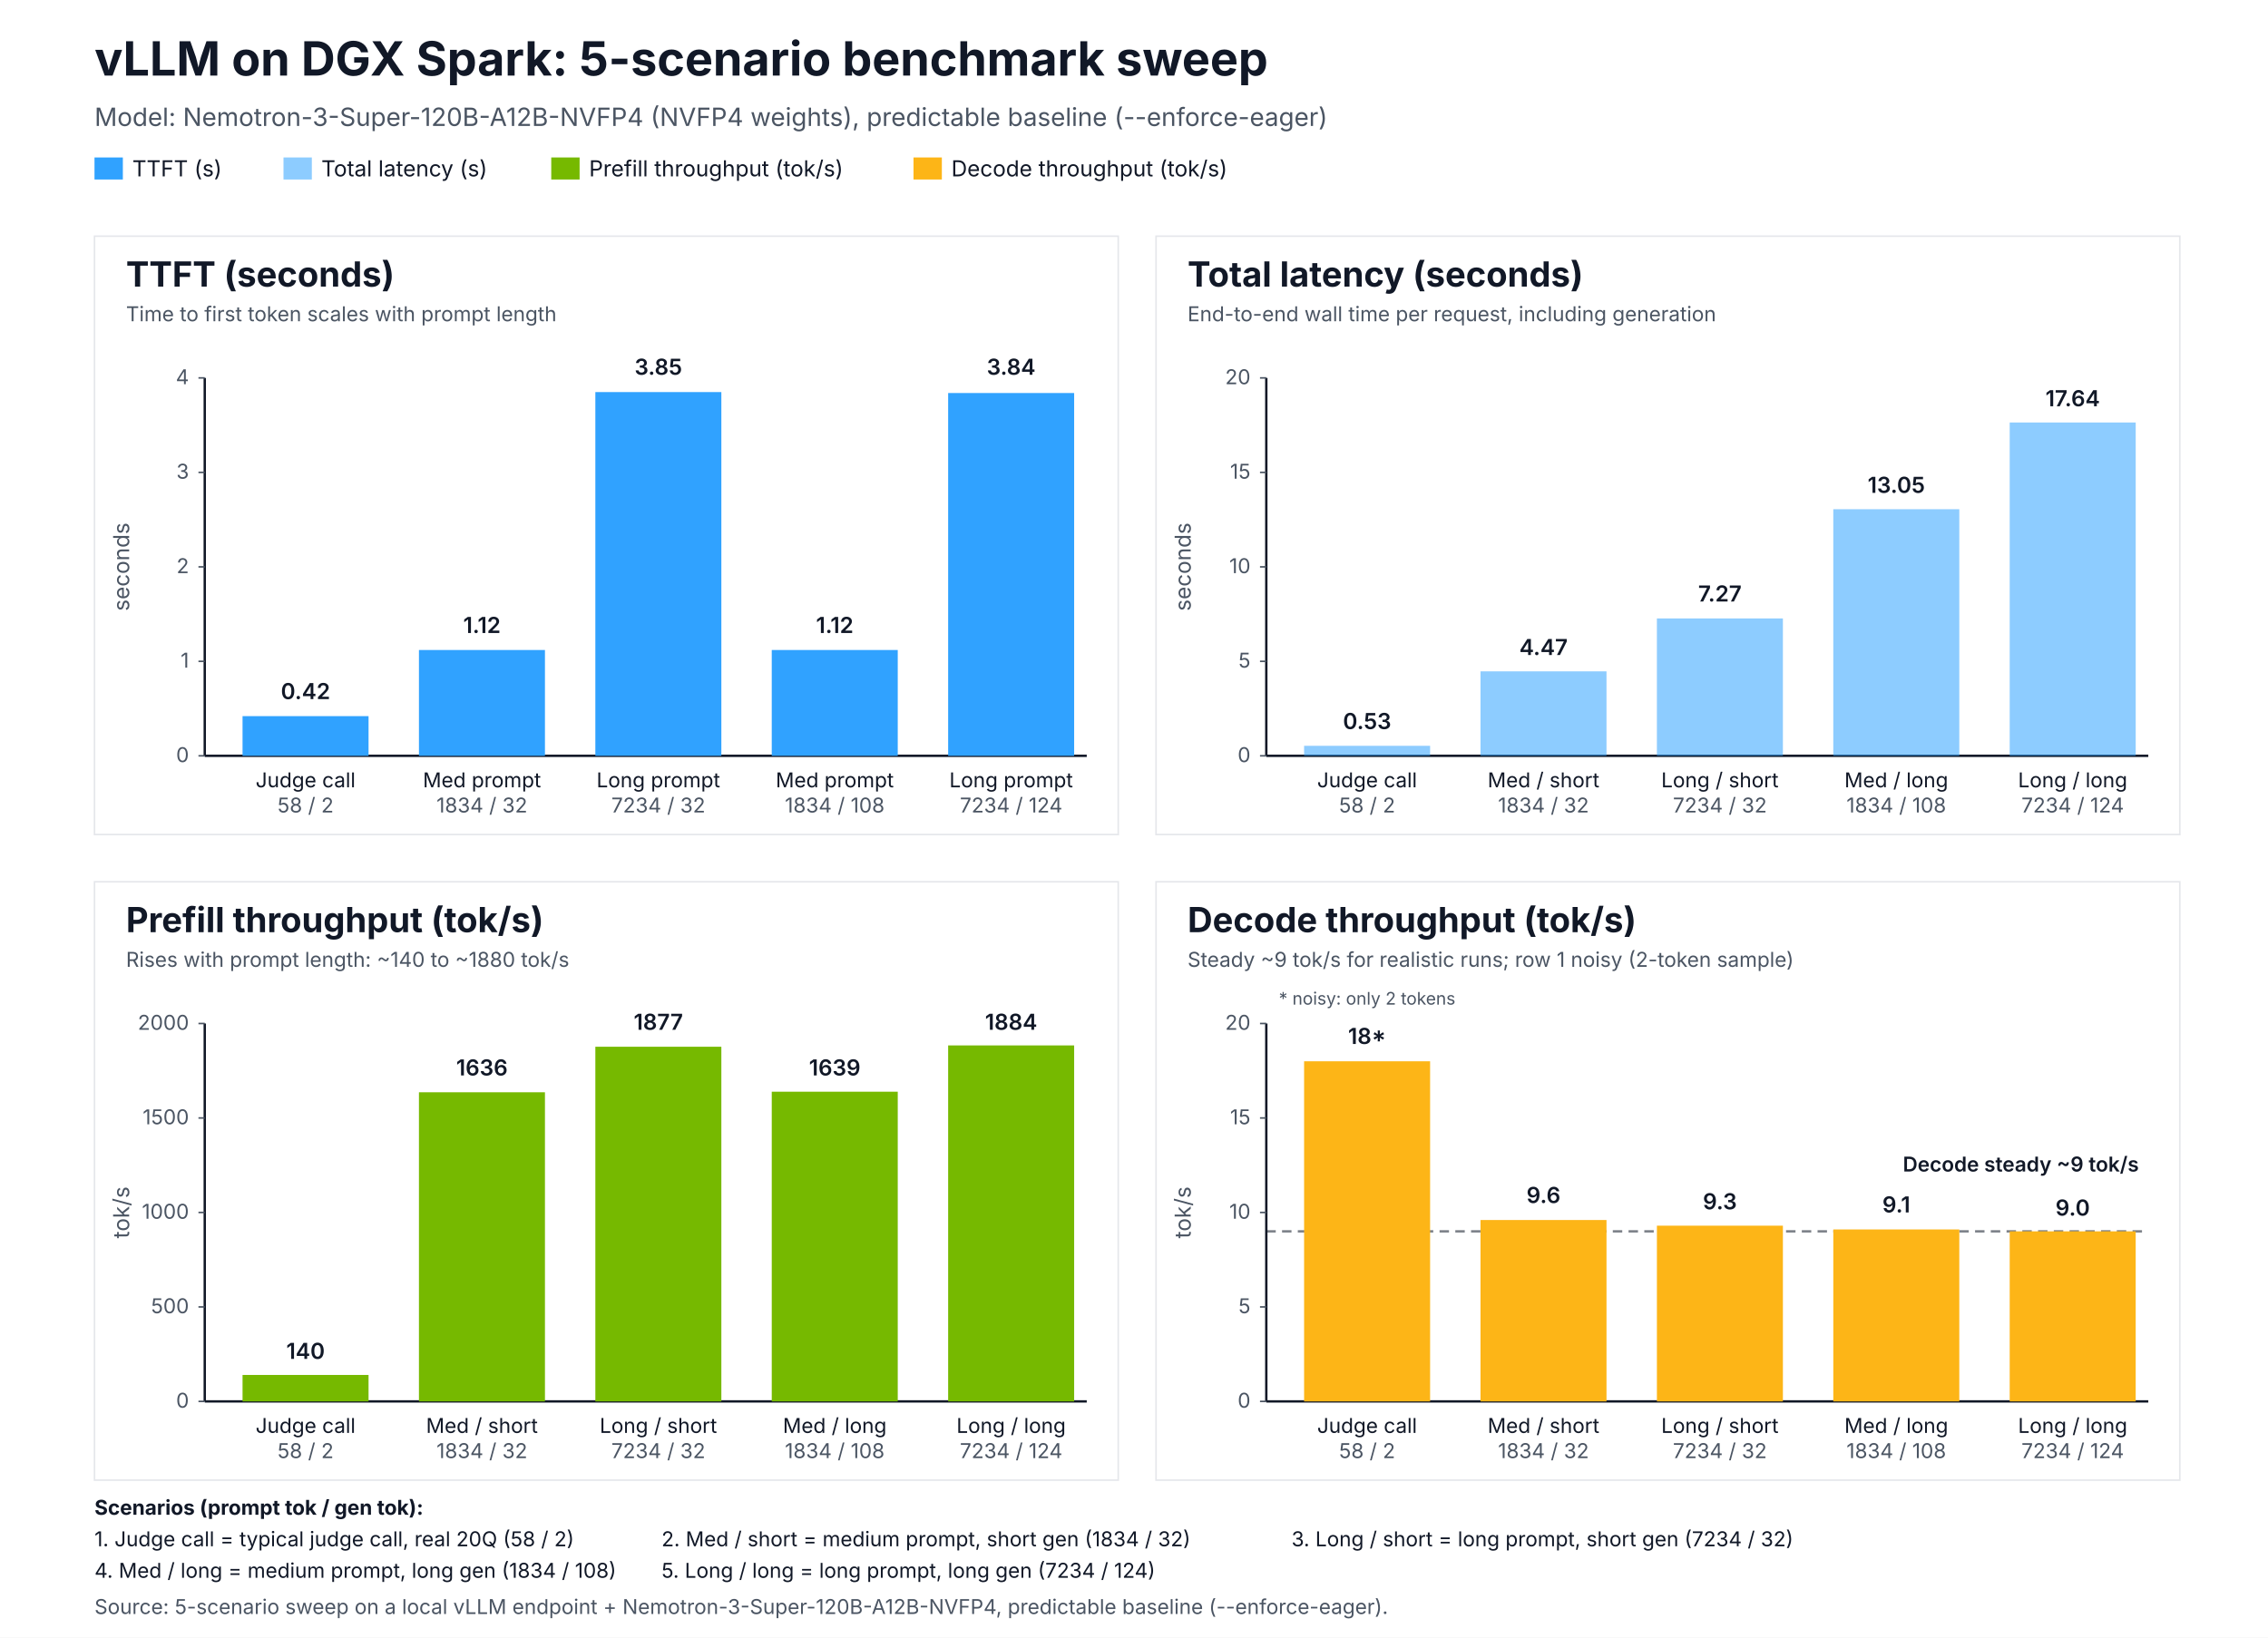
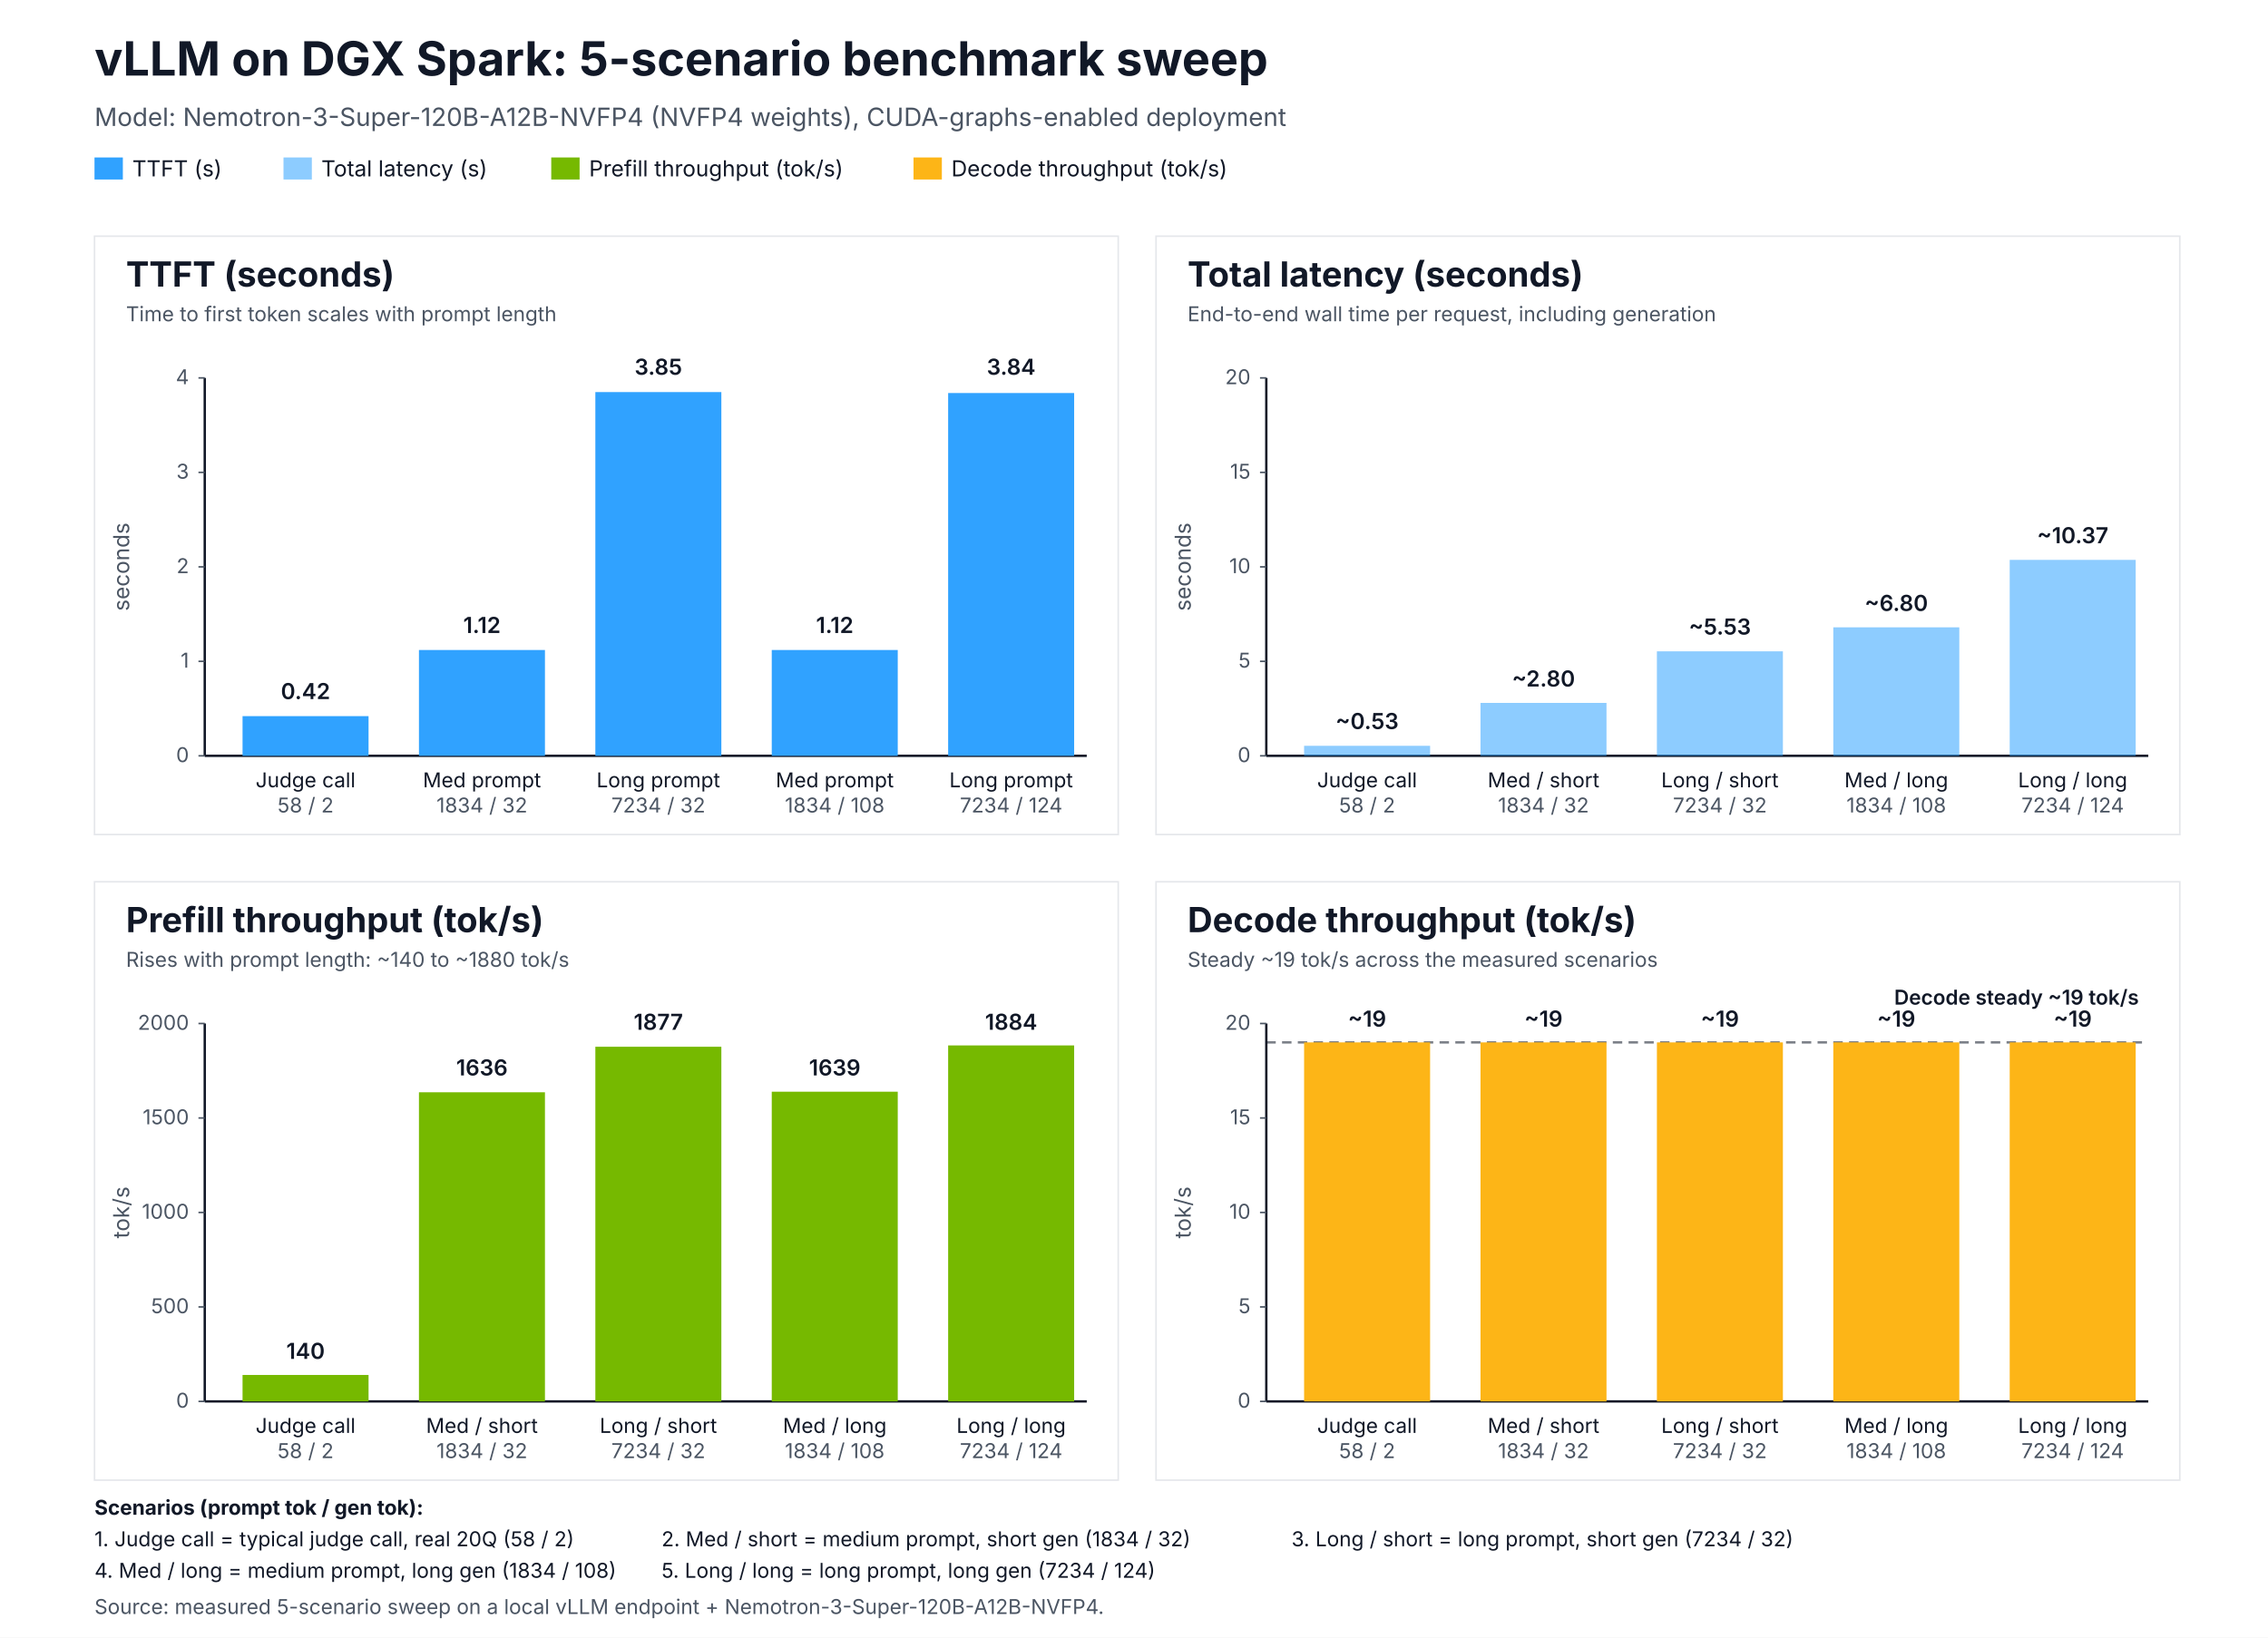
<svg xmlns="http://www.w3.org/2000/svg" viewBox="0 0 1440 1040" font-family="Inter, Helvetica, Arial, sans-serif" role="img" aria-labelledby="title desc">
  <rect width="1440" height="1040" fill="#ffffff" />
  <text x="60" y="48" font-size="30" font-weight="700" fill="#111827">vLLM on DGX Spark: 5-scenario benchmark sweep</text>
-   <text x="60" y="80" font-size="16" fill="#4b5563">Model: Nemotron-3-Super-120B-A12B-NVFP4 (NVFP4 weights), predictable baseline (--enforce-eager)</text>
+   <text x="60" y="80" font-size="16" fill="#4b5563">Model: Nemotron-3-Super-120B-A12B-NVFP4 (NVFP4 weights), CUDA-graphs-enabled deployment</text>
  <g transform="translate(60,100)">
    <rect x="0" y="0" width="18" height="14" fill="#30a2ff" />
    <text x="24" y="12" font-size="14" fill="#111827">TTFT (s)</text>
    <rect x="120" y="0" width="18" height="14" fill="#30a2ff" opacity="0.55" />
    <text x="144" y="12" font-size="14" fill="#111827">Total latency (s)</text>
    <rect x="290" y="0" width="18" height="14" fill="#76b900" />
    <text x="314" y="12" font-size="14" fill="#111827">Prefill throughput (tok/s)</text>
    <rect x="520" y="0" width="18" height="14" fill="#fdb517" />
    <text x="544" y="12" font-size="14" fill="#111827">Decode throughput (tok/s)</text>
  </g>
  <g transform="translate(60,150)">
    <rect x="0" y="0" width="650" height="380" fill="#ffffff" stroke="#e5e7eb" stroke-width="1" />
    <text x="20" y="32" font-size="22" font-weight="700" fill="#111827">TTFT (seconds)</text>
    <text x="20" y="54" font-size="13" fill="#4b5563">Time to first token scales with prompt length</text>
    <line x1="70" y1="90" x2="70" y2="330" stroke="#111827" stroke-width="1.5" />
    <line x1="70" y1="330" x2="630" y2="330" stroke="#111827" stroke-width="1.5" />
    <g font-size="13" fill="#4b5563">
      <line x1="66" y1="330" x2="70" y2="330" stroke="#4b5563" />
      <text x="60" y="334" text-anchor="end">0</text>
      <line x1="66" y1="270" x2="70" y2="270" stroke="#4b5563" />
      <text x="60" y="274" text-anchor="end">1</text>
      <line x1="66" y1="210" x2="70" y2="210" stroke="#4b5563" />
      <text x="60" y="214" text-anchor="end">2</text>
      <line x1="66" y1="150" x2="70" y2="150" stroke="#4b5563" />
      <text x="60" y="154" text-anchor="end">3</text>
      <line x1="66" y1="90" x2="70" y2="90" stroke="#4b5563" />
      <text x="60" y="94" text-anchor="end">4</text>
    </g>
    <text x="22" y="210" font-size="14" fill="#4b5563" transform="rotate(-90 22 210)" text-anchor="middle">seconds</text>
    <rect x="94" y="304.8" width="80" height="25.2" fill="#30a2ff" />
    <text x="134" y="294" font-size="14" font-weight="600" fill="#111827" text-anchor="middle">0.42</text>
    <rect x="206" y="262.8" width="80" height="67.2" fill="#30a2ff" />
    <text x="246" y="252" font-size="14" font-weight="600" fill="#111827" text-anchor="middle">1.12</text>
    <rect x="318" y="99" width="80" height="231" fill="#30a2ff" />
    <text x="358" y="88" font-size="14" font-weight="600" fill="#111827" text-anchor="middle">3.85</text>
    <rect x="430" y="262.8" width="80" height="67.2" fill="#30a2ff" />
    <text x="470" y="252" font-size="14" font-weight="600" fill="#111827" text-anchor="middle">1.12</text>
    <rect x="542" y="99.6" width="80" height="230.4" fill="#30a2ff" />
    <text x="582" y="88" font-size="14" font-weight="600" fill="#111827" text-anchor="middle">3.84</text>
    <g font-size="13" fill="#111827" text-anchor="middle">
      <text x="134" y="350">Judge call</text>
      <text x="134" y="366" fill="#4b5563">58 / 2</text>
      <text x="246" y="350">Med prompt</text>
      <text x="246" y="366" fill="#4b5563">1834 / 32</text>
      <text x="358" y="350">Long prompt</text>
      <text x="358" y="366" fill="#4b5563">7234 / 32</text>
      <text x="470" y="350">Med prompt</text>
      <text x="470" y="366" fill="#4b5563">1834 / 108</text>
      <text x="582" y="350">Long prompt</text>
      <text x="582" y="366" fill="#4b5563">7234 / 124</text>
    </g>
  </g>
  <g transform="translate(734,150)">
    <rect x="0" y="0" width="650" height="380" fill="#ffffff" stroke="#e5e7eb" stroke-width="1" />
    <text x="20" y="32" font-size="22" font-weight="700" fill="#111827">Total latency (seconds)</text>
    <text x="20" y="54" font-size="13" fill="#4b5563">End-to-end wall time per request, including generation</text>
    <line x1="70" y1="90" x2="70" y2="330" stroke="#111827" stroke-width="1.5" />
    <line x1="70" y1="330" x2="630" y2="330" stroke="#111827" stroke-width="1.5" />
    <g font-size="13" fill="#4b5563">
      <line x1="66" y1="330" x2="70" y2="330" stroke="#4b5563" />
      <text x="60" y="334" text-anchor="end">0</text>
      <line x1="66" y1="270" x2="70" y2="270" stroke="#4b5563" />
      <text x="60" y="274" text-anchor="end">5</text>
      <line x1="66" y1="210" x2="70" y2="210" stroke="#4b5563" />
      <text x="60" y="214" text-anchor="end">10</text>
      <line x1="66" y1="150" x2="70" y2="150" stroke="#4b5563" />
      <text x="60" y="154" text-anchor="end">15</text>
      <line x1="66" y1="90" x2="70" y2="90" stroke="#4b5563" />
      <text x="60" y="94" text-anchor="end">20</text>
    </g>
    <text x="22" y="210" font-size="14" fill="#4b5563" transform="rotate(-90 22 210)" text-anchor="middle">seconds</text>
    <rect x="94" y="323.64" width="80" height="6.36" fill="#30a2ff" opacity="0.55" />
-     <text x="134" y="313" font-size="14" font-weight="600" fill="#111827" text-anchor="middle">0.53</text>
-     <rect x="206" y="276.36" width="80" height="53.64" fill="#30a2ff" opacity="0.55" />
-     <text x="246" y="266" font-size="14" font-weight="600" fill="#111827" text-anchor="middle">4.47</text>
-     <rect x="318" y="242.76" width="80" height="87.24" fill="#30a2ff" opacity="0.55" />
-     <text x="358" y="232" font-size="14" font-weight="600" fill="#111827" text-anchor="middle">7.27</text>
-     <rect x="430" y="173.4" width="80" height="156.6" fill="#30a2ff" opacity="0.55" />
-     <text x="470" y="163" font-size="14" font-weight="600" fill="#111827" text-anchor="middle">13.05</text>
-     <rect x="542" y="118.32" width="80" height="211.68" fill="#30a2ff" opacity="0.55" />
-     <text x="582" y="108" font-size="14" font-weight="600" fill="#111827" text-anchor="middle">17.64</text>
+     <text x="134" y="313" font-size="14" font-weight="600" fill="#111827" text-anchor="middle">~0.53</text>
+     <rect x="206" y="296.4" width="80" height="33.6" fill="#30a2ff" opacity="0.55" />
+     <text x="246" y="286" font-size="14" font-weight="600" fill="#111827" text-anchor="middle">~2.80</text>
+     <rect x="318" y="263.64" width="80" height="66.36" fill="#30a2ff" opacity="0.55" />
+     <text x="358" y="253" font-size="14" font-weight="600" fill="#111827" text-anchor="middle">~5.53</text>
+     <rect x="430" y="248.4" width="80" height="81.6" fill="#30a2ff" opacity="0.55" />
+     <text x="470" y="238" font-size="14" font-weight="600" fill="#111827" text-anchor="middle">~6.80</text>
+     <rect x="542" y="205.56" width="80" height="124.44" fill="#30a2ff" opacity="0.55" />
+     <text x="582" y="195" font-size="14" font-weight="600" fill="#111827" text-anchor="middle">~10.37</text>
    <g font-size="13" fill="#111827" text-anchor="middle">
      <text x="134" y="350">Judge call</text>
      <text x="134" y="366" fill="#4b5563">58 / 2</text>
      <text x="246" y="350">Med / short</text>
      <text x="246" y="366" fill="#4b5563">1834 / 32</text>
      <text x="358" y="350">Long / short</text>
      <text x="358" y="366" fill="#4b5563">7234 / 32</text>
      <text x="470" y="350">Med / long</text>
      <text x="470" y="366" fill="#4b5563">1834 / 108</text>
      <text x="582" y="350">Long / long</text>
      <text x="582" y="366" fill="#4b5563">7234 / 124</text>
    </g>
  </g>
  <g transform="translate(60,560)">
    <rect x="0" y="0" width="650" height="380" fill="#ffffff" stroke="#e5e7eb" stroke-width="1" />
    <text x="20" y="32" font-size="22" font-weight="700" fill="#111827">Prefill throughput (tok/s)</text>
    <text x="20" y="54" font-size="13" fill="#4b5563">Rises with prompt length: ~140 to ~1880 tok/s</text>
    <line x1="70" y1="90" x2="70" y2="330" stroke="#111827" stroke-width="1.5" />
    <line x1="70" y1="330" x2="630" y2="330" stroke="#111827" stroke-width="1.5" />
    <g font-size="13" fill="#4b5563">
      <line x1="66" y1="330" x2="70" y2="330" stroke="#4b5563" />
      <text x="60" y="334" text-anchor="end">0</text>
      <line x1="66" y1="270" x2="70" y2="270" stroke="#4b5563" />
      <text x="60" y="274" text-anchor="end">500</text>
      <line x1="66" y1="210" x2="70" y2="210" stroke="#4b5563" />
      <text x="60" y="214" text-anchor="end">1000</text>
      <line x1="66" y1="150" x2="70" y2="150" stroke="#4b5563" />
      <text x="60" y="154" text-anchor="end">1500</text>
      <line x1="66" y1="90" x2="70" y2="90" stroke="#4b5563" />
      <text x="60" y="94" text-anchor="end">2000</text>
    </g>
    <text x="22" y="210" font-size="14" fill="#4b5563" transform="rotate(-90 22 210)" text-anchor="middle">tok/s</text>
    <rect x="94" y="313.2" width="80" height="16.8" fill="#76b900" />
    <text x="134" y="303" font-size="14" font-weight="600" fill="#111827" text-anchor="middle">140</text>
    <rect x="206" y="133.68" width="80" height="196.32" fill="#76b900" />
    <text x="246" y="123" font-size="14" font-weight="600" fill="#111827" text-anchor="middle">1636</text>
    <rect x="318" y="104.76" width="80" height="225.24" fill="#76b900" />
    <text x="358" y="94" font-size="14" font-weight="600" fill="#111827" text-anchor="middle">1877</text>
    <rect x="430" y="133.32" width="80" height="196.68" fill="#76b900" />
    <text x="470" y="123" font-size="14" font-weight="600" fill="#111827" text-anchor="middle">1639</text>
    <rect x="542" y="103.92" width="80" height="226.08" fill="#76b900" />
    <text x="582" y="94" font-size="14" font-weight="600" fill="#111827" text-anchor="middle">1884</text>
    <g font-size="13" fill="#111827" text-anchor="middle">
      <text x="134" y="350">Judge call</text>
      <text x="134" y="366" fill="#4b5563">58 / 2</text>
      <text x="246" y="350">Med / short</text>
      <text x="246" y="366" fill="#4b5563">1834 / 32</text>
      <text x="358" y="350">Long / short</text>
      <text x="358" y="366" fill="#4b5563">7234 / 32</text>
      <text x="470" y="350">Med / long</text>
      <text x="470" y="366" fill="#4b5563">1834 / 108</text>
      <text x="582" y="350">Long / long</text>
      <text x="582" y="366" fill="#4b5563">7234 / 124</text>
    </g>
  </g>
  <g transform="translate(734,560)">
    <rect x="0" y="0" width="650" height="380" fill="#ffffff" stroke="#e5e7eb" stroke-width="1" />
    <text x="20" y="32" font-size="22" font-weight="700" fill="#111827">Decode throughput (tok/s)</text>
-     <text x="20" y="54" font-size="13" fill="#4b5563">Steady ~9 tok/s for realistic runs; row 1 noisy (2-token sample)</text>
+     <text x="20" y="54" font-size="13" fill="#4b5563">Steady ~19 tok/s across the measured scenarios</text>
    <line x1="70" y1="90" x2="70" y2="330" stroke="#111827" stroke-width="1.5" />
    <line x1="70" y1="330" x2="630" y2="330" stroke="#111827" stroke-width="1.5" />
    <g font-size="13" fill="#4b5563">
      <line x1="66" y1="330" x2="70" y2="330" stroke="#4b5563" />
      <text x="60" y="334" text-anchor="end">0</text>
      <line x1="66" y1="270" x2="70" y2="270" stroke="#4b5563" />
      <text x="60" y="274" text-anchor="end">5</text>
      <line x1="66" y1="210" x2="70" y2="210" stroke="#4b5563" />
      <text x="60" y="214" text-anchor="end">10</text>
      <line x1="66" y1="150" x2="70" y2="150" stroke="#4b5563" />
      <text x="60" y="154" text-anchor="end">15</text>
      <line x1="66" y1="90" x2="70" y2="90" stroke="#4b5563" />
      <text x="60" y="94" text-anchor="end">20</text>
    </g>
    <text x="22" y="210" font-size="14" fill="#4b5563" transform="rotate(-90 22 210)" text-anchor="middle">tok/s</text>
-     <line x1="70" y1="222" x2="630" y2="222" stroke="#111827" stroke-width="1.5" stroke-dasharray="6 4" opacity="0.55" />
-     <text x="624" y="184" font-size="13" font-weight="600" fill="#111827" text-anchor="end">Decode steady ~9 tok/s</text>
-     <rect x="94" y="114" width="80" height="216" fill="#fdb517" />
-     <text x="134" y="103" font-size="14" font-weight="600" fill="#111827" text-anchor="middle">18*</text>
-     <rect x="206" y="214.8" width="80" height="115.2" fill="#fdb517" />
-     <text x="246" y="204" font-size="14" font-weight="600" fill="#111827" text-anchor="middle">9.6</text>
-     <rect x="318" y="218.4" width="80" height="111.6" fill="#fdb517" />
-     <text x="358" y="208" font-size="14" font-weight="600" fill="#111827" text-anchor="middle">9.3</text>
-     <rect x="430" y="220.8" width="80" height="109.2" fill="#fdb517" />
-     <text x="470" y="210" font-size="14" font-weight="600" fill="#111827" text-anchor="middle">9.1</text>
-     <rect x="542" y="222" width="80" height="108" fill="#fdb517" />
-     <text x="582" y="212" font-size="14" font-weight="600" fill="#111827" text-anchor="middle">9.0</text>
-     <text x="134" y="78" font-size="11" fill="#4b5563" text-anchor="middle">* noisy: only 2 tokens</text>
+     <line x1="70" y1="102" x2="630" y2="102" stroke="#111827" stroke-width="1.5" stroke-dasharray="6 4" opacity="0.55" />
+     <text x="624" y="78" font-size="13" font-weight="600" fill="#111827" text-anchor="end">Decode steady ~19 tok/s</text>
+     <rect x="94" y="102" width="80" height="228" fill="#fdb517" />
+     <text x="134" y="92" font-size="14" font-weight="600" fill="#111827" text-anchor="middle">~19</text>
+     <rect x="206" y="102" width="80" height="228" fill="#fdb517" />
+     <text x="246" y="92" font-size="14" font-weight="600" fill="#111827" text-anchor="middle">~19</text>
+     <rect x="318" y="102" width="80" height="228" fill="#fdb517" />
+     <text x="358" y="92" font-size="14" font-weight="600" fill="#111827" text-anchor="middle">~19</text>
+     <rect x="430" y="102" width="80" height="228" fill="#fdb517" />
+     <text x="470" y="92" font-size="14" font-weight="600" fill="#111827" text-anchor="middle">~19</text>
+     <rect x="542" y="102" width="80" height="228" fill="#fdb517" />
+     <text x="582" y="92" font-size="14" font-weight="600" fill="#111827" text-anchor="middle">~19</text>
    <g font-size="13" fill="#111827" text-anchor="middle">
      <text x="134" y="350">Judge call</text>
      <text x="134" y="366" fill="#4b5563">58 / 2</text>
      <text x="246" y="350">Med / short</text>
      <text x="246" y="366" fill="#4b5563">1834 / 32</text>
      <text x="358" y="350">Long / short</text>
      <text x="358" y="366" fill="#4b5563">7234 / 32</text>
      <text x="470" y="350">Med / long</text>
      <text x="470" y="366" fill="#4b5563">1834 / 108</text>
      <text x="582" y="350">Long / long</text>
      <text x="582" y="366" fill="#4b5563">7234 / 124</text>
    </g>
  </g>
  <g transform="translate(60,962)">
    <text x="0" y="0" font-size="13" font-weight="700" fill="#111827">Scenarios (prompt tok / gen tok):</text>
    <text x="0" y="20" font-size="13" fill="#111827">1. Judge call = typical judge call, real 20Q (58 / 2)</text>
    <text x="360" y="20" font-size="13" fill="#111827">2. Med / short = medium prompt, short gen (1834 / 32)</text>
    <text x="760" y="20" font-size="13" fill="#111827">3. Long / short = long prompt, short gen (7234 / 32)</text>
    <text x="0" y="40" font-size="13" fill="#111827">4. Med / long = medium prompt, long gen (1834 / 108)</text>
    <text x="360" y="40" font-size="13" fill="#111827">5. Long / long = long prompt, long gen (7234 / 124)</text>
  </g>
-   <text x="60" y="1025" font-size="13" fill="#4b5563">Source: 5-scenario sweep on a local vLLM endpoint + Nemotron-3-Super-120B-A12B-NVFP4, predictable baseline (--enforce-eager).</text>
+   <text x="60" y="1025" font-size="13" fill="#4b5563">Source: measured 5-scenario sweep on a local vLLM endpoint + Nemotron-3-Super-120B-A12B-NVFP4.</text>
</svg>
